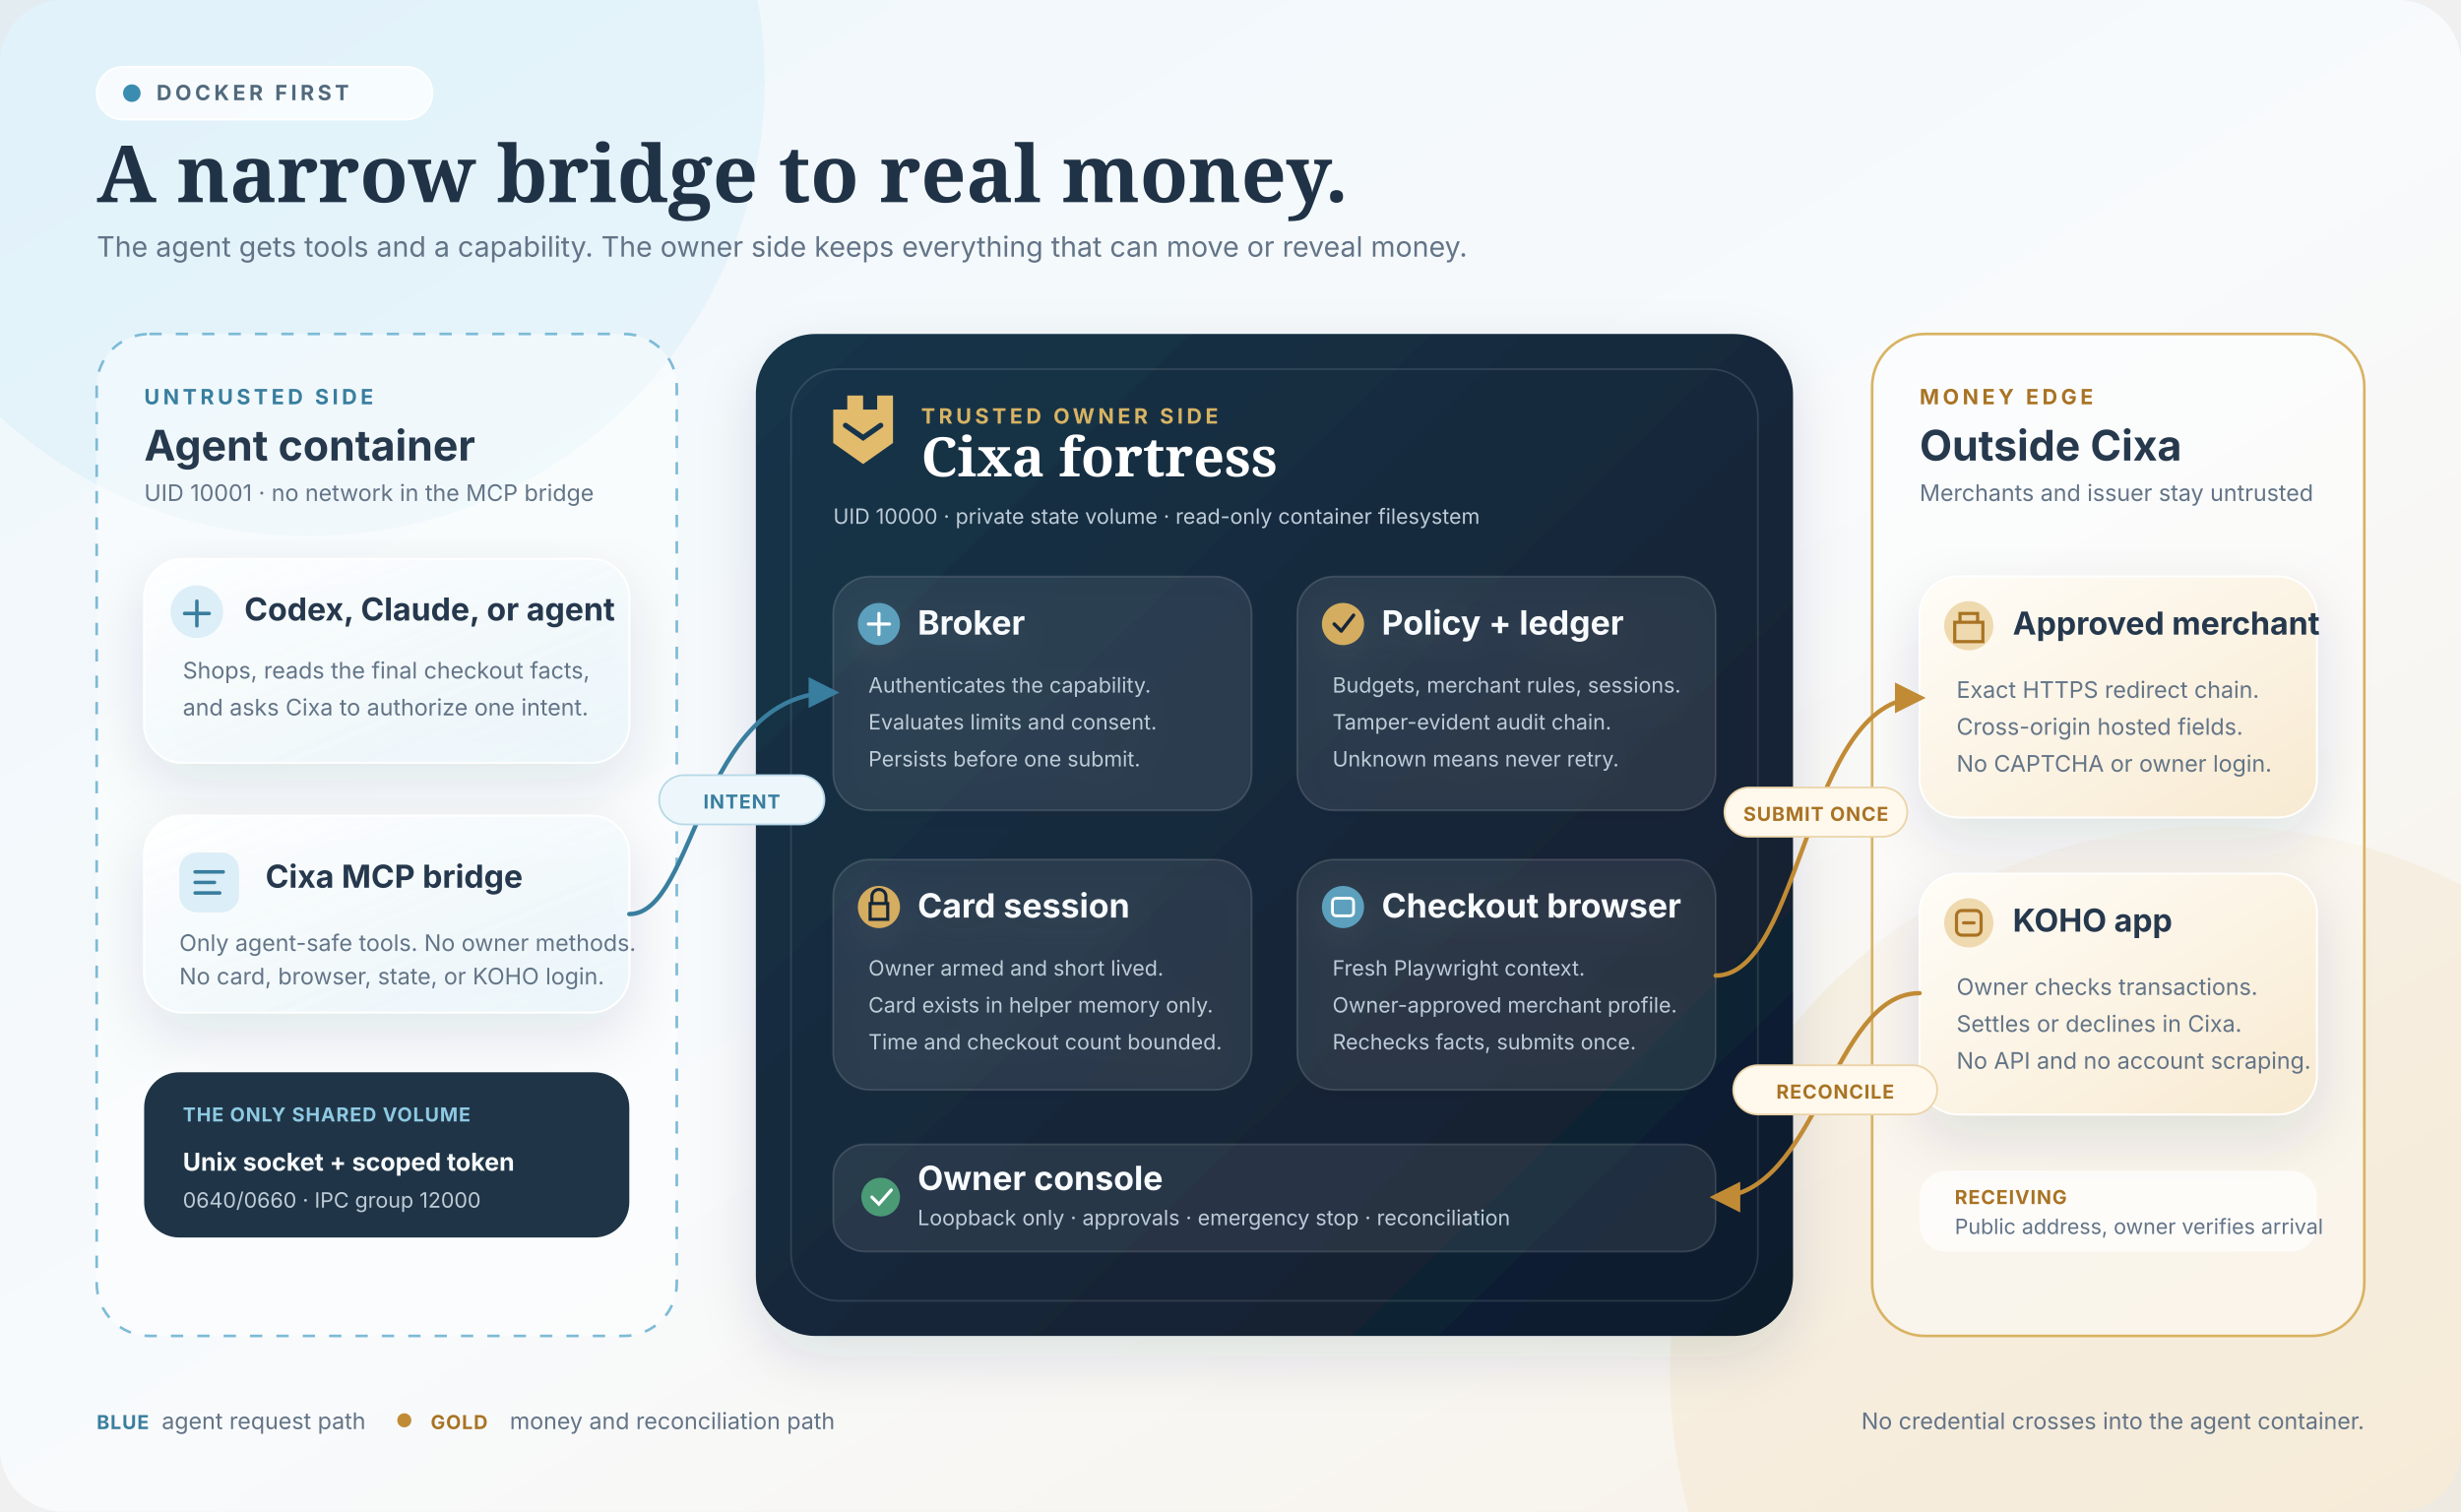
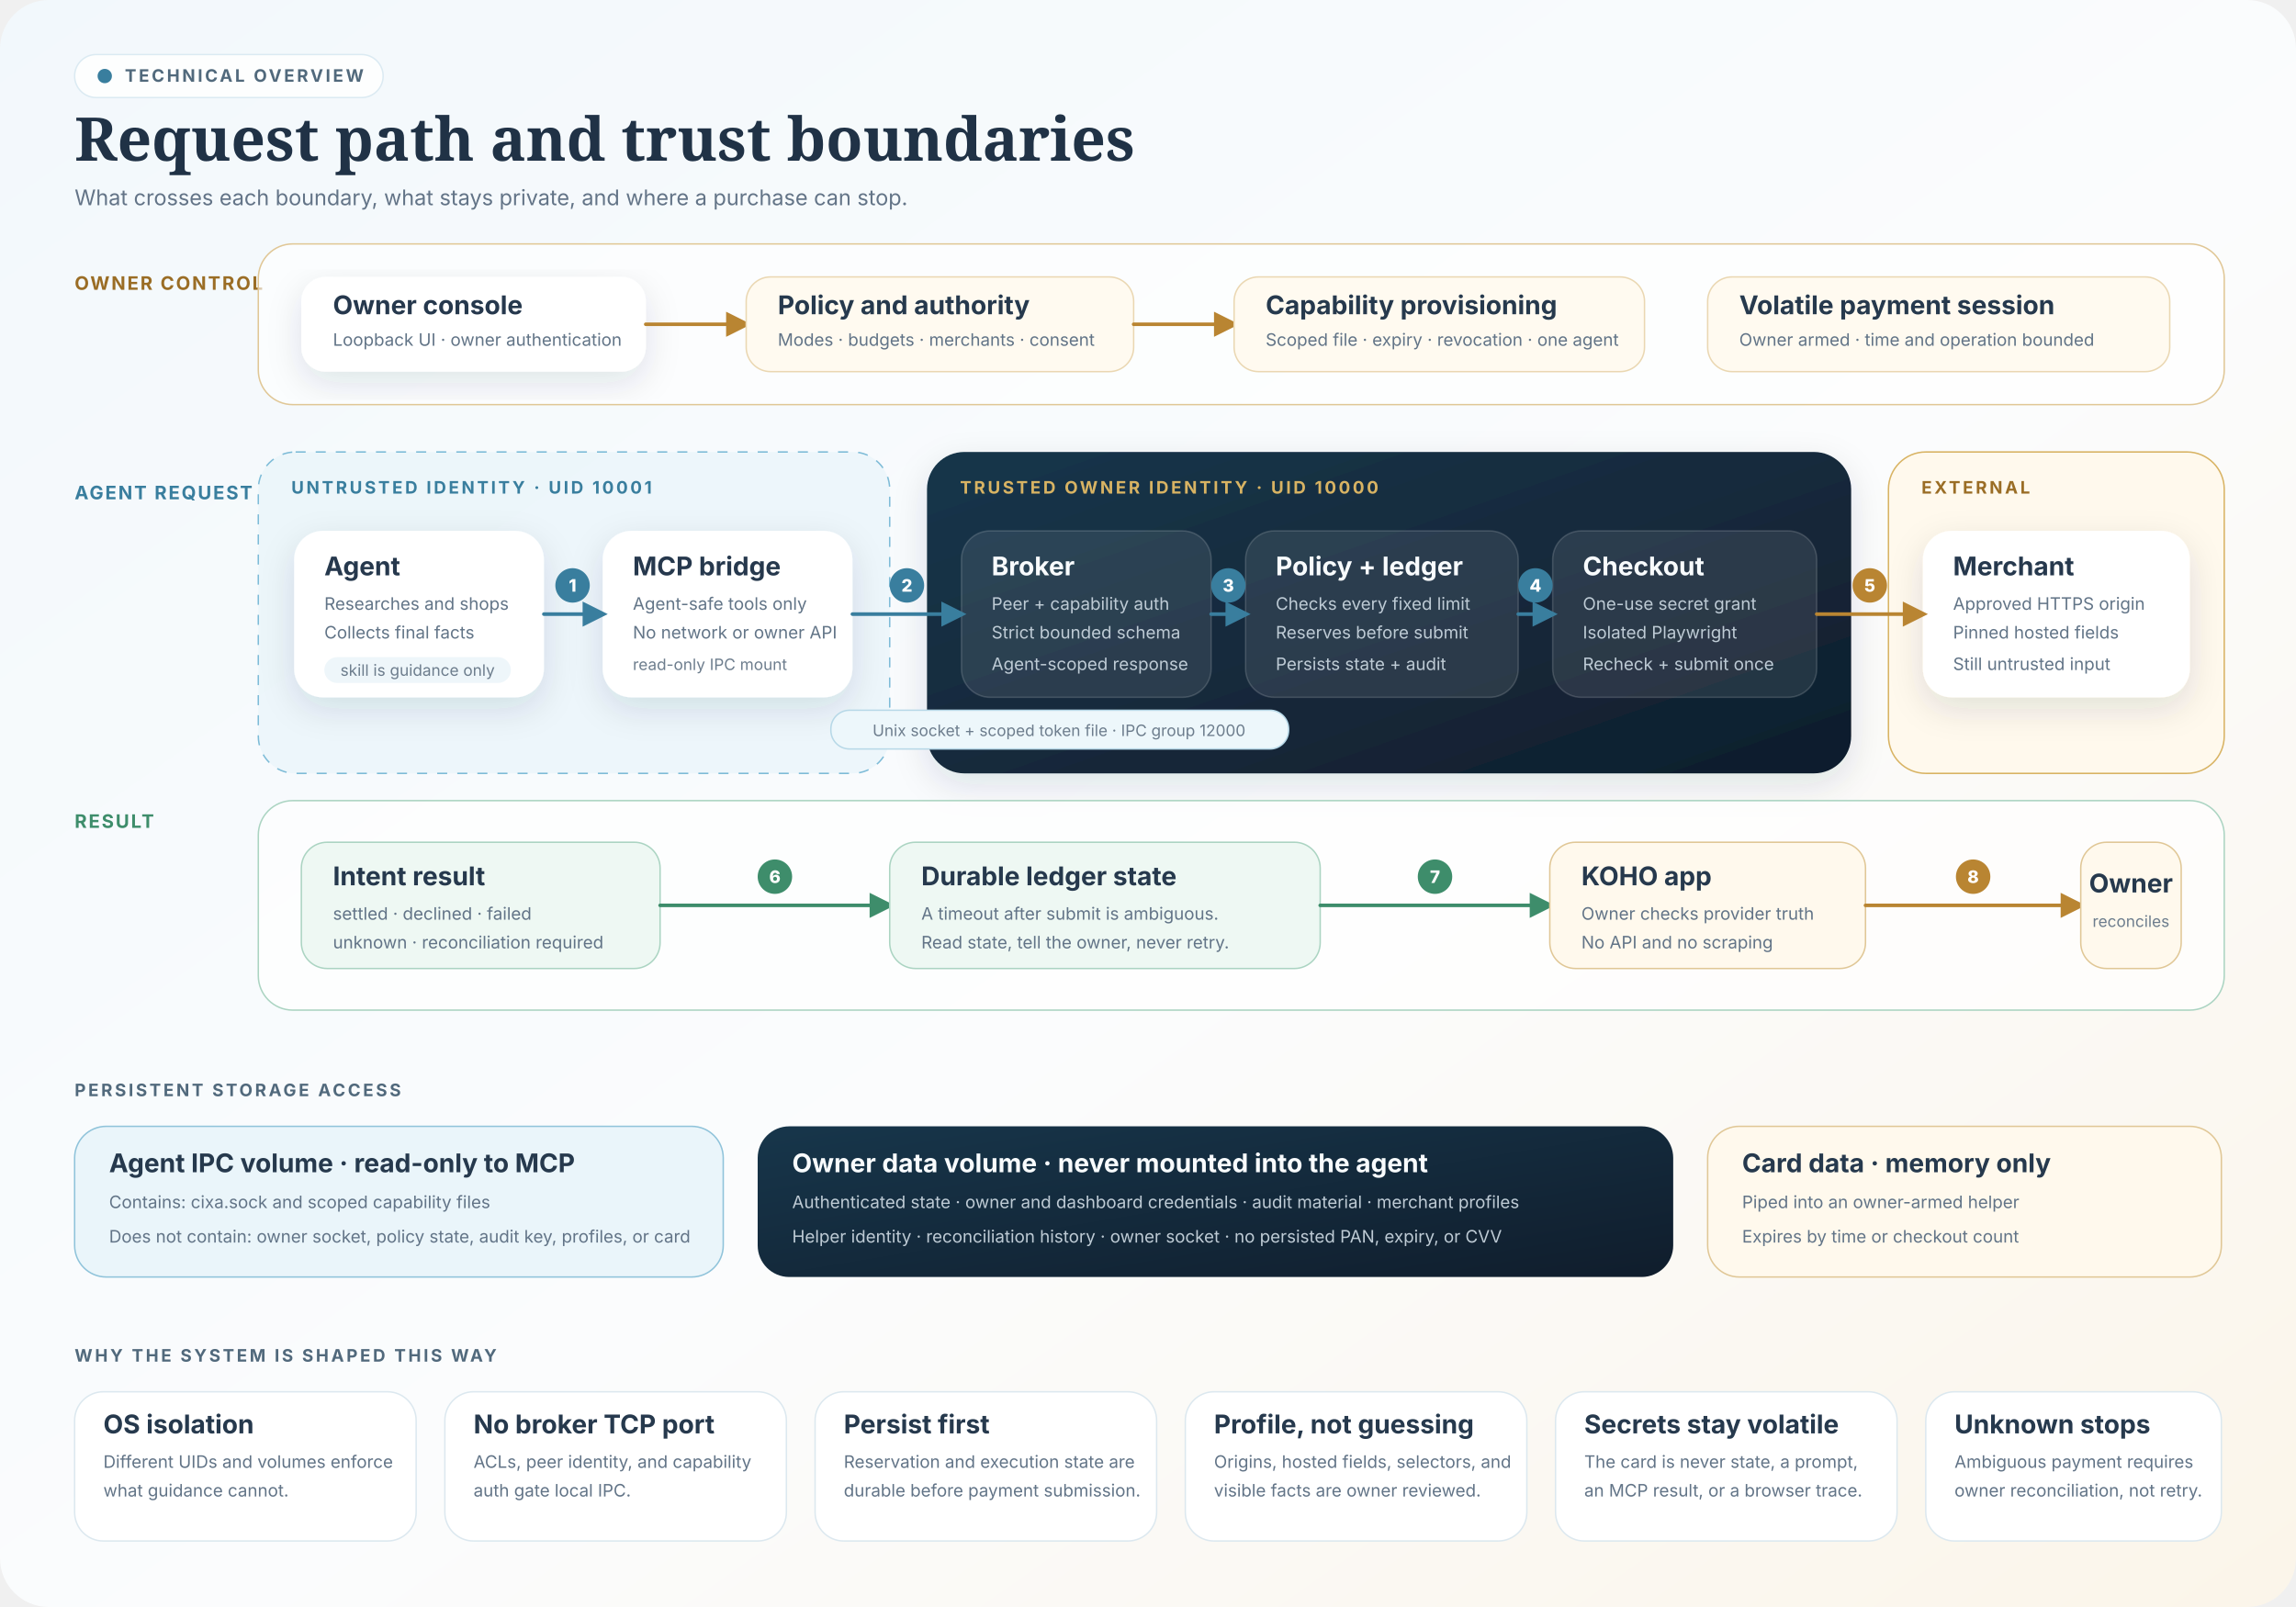
- <svg xmlns="http://www.w3.org/2000/svg" width="1400" height="860" viewBox="0 0 1400 860" role="img" aria-labelledby="title desc">
+ <svg xmlns="http://www.w3.org/2000/svg" width="1600" height="1120" viewBox="0 0 1600 1120" role="img" aria-labelledby="title desc">
  <defs>
-     <linearGradient id="page" x1="0" y1="0" x2="1" y2="1">
-       <stop offset="0" stop-color="#eef7fc" />
-       <stop offset="0.52" stop-color="#f8fafc" />
-       <stop offset="1" stop-color="#f8f1e5" />
+     <linearGradient id="background" x1="0" y1="0" x2="1" y2="1">
+       <stop offset="0" stop-color="#f2f8fc" />
+       <stop offset="0.55" stop-color="#fbfcfd" />
+       <stop offset="1" stop-color="#fbf5e9" />
    </linearGradient>
-     <linearGradient id="owner" x1="0" y1="0" x2="1" y2="1">
-       <stop offset="0" stop-color="#17354a" />
-       <stop offset="1" stop-color="#101b2b" />
-     </linearGradient>
-     <linearGradient id="blueCard" x1="0" y1="0" x2="1" y2="1">
-       <stop offset="0" stop-color="#ffffff" stop-opacity="0.93" />
-       <stop offset="1" stop-color="#eaf5fb" stop-opacity="0.84" />
-     </linearGradient>
-     <linearGradient id="goldCard" x1="0" y1="0" x2="1" y2="1">
-       <stop offset="0" stop-color="#fffdf8" />
-       <stop offset="1" stop-color="#f8ead1" />
+     <linearGradient id="trusted" x1="0" y1="0" x2="1" y2="1">
+       <stop offset="0" stop-color="#17364b" />
+       <stop offset="1" stop-color="#101d2c" />
    </linearGradient>
    <filter id="shadow" x="-20%" y="-20%" width="140%" height="150%">
-       <feDropShadow dx="0" dy="12" stdDeviation="16" flood-color="#20384d" flood-opacity="0.12" />
+       <feDropShadow dx="0" dy="8" stdDeviation="12" flood-color="#183349" flood-opacity="0.12" />
    </filter>
-     <filter id="softShadow" x="-20%" y="-20%" width="140%" height="150%">
-       <feDropShadow dx="0" dy="7" stdDeviation="9" flood-color="#07131f" flood-opacity="0.18" />
-     </filter>
-     <marker id="arrowBlue" viewBox="0 0 10 10" refX="8" refY="5" markerWidth="7" markerHeight="7" orient="auto-start-reverse">
-       <path d="M 0 0 L 10 5 L 0 10 z" fill="#397e9e" />
+     <marker id="blueArrow" viewBox="0 0 10 10" refX="8" refY="5" markerWidth="7" markerHeight="7" orient="auto">
+       <path d="M0 0L10 5L0 10Z" fill="#397e9e" />
    </marker>
-     <marker id="arrowGold" viewBox="0 0 10 10" refX="8" refY="5" markerWidth="7" markerHeight="7" orient="auto-start-reverse">
-       <path d="M 0 0 L 10 5 L 0 10 z" fill="#c18b35" />
+     <marker id="goldArrow" viewBox="0 0 10 10" refX="8" refY="5" markerWidth="7" markerHeight="7" orient="auto">
+       <path d="M0 0L10 5L0 10Z" fill="#b98532" />
+     </marker>
+     <marker id="greenArrow" viewBox="0 0 10 10" refX="8" refY="5" markerWidth="7" markerHeight="7" orient="auto">
+       <path d="M0 0L10 5L0 10Z" fill="#3e8d6b" />
    </marker>
    <style>
      .sans { font-family: Inter, Manrope, -apple-system, BlinkMacSystemFont, "Segoe UI", sans-serif; }
      .serif { font-family: Newsreader, Georgia, serif; }
-       .eyebrow { font-size: 12px; font-weight: 750; letter-spacing: 2px; }
-       .zone-title { font-size: 24px; font-weight: 720; fill: #26394d; }
-       .card-title { font-size: 18px; font-weight: 720; fill: #26394d; }
-       .body { font-size: 13px; fill: #637487; }
-       .tiny { font-size: 11px; font-weight: 650; letter-spacing: .5px; }
-       .owner-title { font-size: 19px; font-weight: 720; fill: #f8fbfd; }
-       .owner-body { font-size: 12px; fill: #bdcbd7; }
-       .flow { fill: none; stroke: #397e9e; stroke-width: 2.5; stroke-linecap: round; marker-end: url(#arrowBlue); }
-       .flow-gold { fill: none; stroke: #c18b35; stroke-width: 2.5; stroke-linecap: round; marker-end: url(#arrowGold); }
+       .eyebrow { font-size: 12px; font-weight: 750; letter-spacing: 1.7px; }
+       .lane { font-size: 13px; font-weight: 750; letter-spacing: 1.2px; }
+       .heading { font-size: 18px; font-weight: 730; fill: #26394d; }
+       .body { font-size: 12px; fill: #627487; }
+       .small { font-size: 11px; fill: #6d7d8d; }
+       .white-heading { font-size: 18px; font-weight: 730; fill: #f8fbfd; }
+       .white-body { font-size: 12px; fill: #becbd5; }
+       .flow { fill: none; stroke: #397e9e; stroke-width: 2.5; stroke-linecap: round; marker-end: url(#blueArrow); }
+       .money { fill: none; stroke: #b98532; stroke-width: 2.5; stroke-linecap: round; marker-end: url(#goldArrow); }
+       .result { fill: none; stroke: #3e8d6b; stroke-width: 2.5; stroke-linecap: round; marker-end: url(#greenArrow); }
+       .number { font-size: 12px; font-weight: 800; fill: #fff; text-anchor: middle; dominant-baseline: central; }
    </style>
  </defs>
-   <rect width="1400" height="860" rx="36" fill="url(#page)" />
-   <circle cx="175" cy="45" r="260" fill="#8dd1ee" opacity="0.13" />
-   <circle cx="1260" cy="780" r="310" fill="#e5b96f" opacity="0.12" />
+   <rect width="1600" height="1120" rx="34" fill="url(#background)" />
  <g class="sans">
-     <rect x="55" y="38" width="191" height="30" rx="15" fill="#ffffff" fill-opacity="0.72" stroke="#ffffff" />
-     <circle cx="75" cy="53" r="5" fill="#3b8cb1" />
-     <text x="89" y="57" class="eyebrow" fill="#51697c">DOCKER FIRST</text>
-     <text x="55" y="115" class="serif" font-size="45" font-weight="600" fill="#203246">A narrow bridge to real money.</text>
-     <text x="55" y="146" font-size="16" fill="#637487">The agent gets tools and a capability. The owner side keeps everything that can move or reveal money.</text>
-     <rect x="55" y="190" width="330" height="570" rx="30" fill="#ffffff" fill-opacity="0.42" stroke="#7dbbd7" stroke-width="1.5" stroke-dasharray="7 8" />
-     <text x="82" y="230" class="eyebrow" fill="#397e9e">UNTRUSTED SIDE</text>
-     <text x="82" y="262" class="zone-title">Agent container</text>
-     <text x="82" y="285" class="body">UID 10001 · no network in the MCP bridge</text>
+     <rect x="52" y="38" width="215" height="30" rx="15" fill="#fff" fill-opacity="0.8" stroke="#dbeaf2" />
+     <circle cx="73" cy="53" r="5" fill="#397e9e" />
+     <text x="87" y="57" class="eyebrow" fill="#51697c">TECHNICAL OVERVIEW</text>
+     <text x="52" y="112" class="serif" font-size="42" font-weight="600" fill="#203246">Request path and trust boundaries</text>
+     <text x="52" y="143" font-size="15" fill="#637487">What crosses each boundary, what stays private, and where a purchase can stop.</text>
+     <text x="52" y="202" class="lane" fill="#9a6d25">OWNER CONTROL</text>
+     <text x="52" y="348" class="lane" fill="#397e9e">AGENT REQUEST</text>
+     <text x="52" y="577" class="lane" fill="#3e8d6b">RESULT</text>
+     <rect x="180" y="170" width="1370" height="112" rx="24" fill="#fff" fill-opacity="0.64" stroke="#e0c796" />
    <g filter="url(#shadow)">
-       <rect x="82" y="318" width="276" height="116" rx="22" fill="url(#blueCard)" stroke="#ffffff" />
-       <circle cx="112" cy="348" r="15" fill="#dceef7" />
-       <path d="M105 349h14M112 342v14" stroke="#397e9e" stroke-width="2" stroke-linecap="round" />
-       <text x="139" y="353" class="card-title">Codex, Claude, or agent</text>
-       <text x="104" y="386" class="body">Shops, reads the final checkout facts,</text>
-       <text x="104" y="407" class="body">and asks Cixa to authorize one intent.</text>
+       <rect x="210" y="193" width="240" height="66" rx="17" fill="#fff" />
+       <text x="232" y="219" class="heading">Owner console</text>
+       <text x="232" y="241" class="body">Loopback UI · owner authentication</text>
+     </g>
+     <path d="M450 226H520" class="money" />
+     <rect x="520" y="193" width="270" height="66" rx="17" fill="#fffaf0" stroke="#ead7b2" />
+     <text x="542" y="219" class="heading">Policy and authority</text>
+     <text x="542" y="241" class="body">Modes · budgets · merchants · consent</text>
+     <path d="M790 226H860" class="money" />
+     <rect x="860" y="193" width="286" height="66" rx="17" fill="#fffaf0" stroke="#ead7b2" />
+     <text x="882" y="219" class="heading">Capability provisioning</text>
+     <text x="882" y="241" class="body">Scoped file · expiry · revocation · one agent</text>
+     <rect x="1190" y="193" width="322" height="66" rx="17" fill="#fffaf0" stroke="#ead7b2" />
+     <text x="1212" y="219" class="heading">Volatile payment session</text>
+     <text x="1212" y="241" class="body">Owner armed · time and operation bounded</text>
+     <rect x="180" y="315" width="440" height="224" rx="26" fill="#eaf5fa" fill-opacity="0.82" stroke="#7dbbd7" stroke-dasharray="7 7" />
+     <text x="203" y="344" class="eyebrow" fill="#397e9e">UNTRUSTED IDENTITY · UID 10001</text>
+     <rect x="646" y="315" width="644" height="224" rx="26" fill="url(#trusted)" filter="url(#shadow)" />
+     <text x="669" y="344" class="eyebrow" fill="#d8b363">TRUSTED OWNER IDENTITY · UID 10000</text>
+     <rect x="1316" y="315" width="234" height="224" rx="26" fill="#fff9ed" stroke="#d8b363" />
+     <text x="1339" y="344" class="eyebrow" fill="#9a6d25">EXTERNAL</text>
+     <g filter="url(#shadow)">
+       <rect x="205" y="370" width="174" height="116" rx="20" fill="#fff" />
+       <text x="226" y="401" class="heading">Agent</text>
+       <text x="226" y="425" class="body">Researches and shops</text>
+       <text x="226" y="445" class="body">Collects final facts</text>
+       <rect x="226" y="458" width="130" height="18" rx="9" fill="#eef6fa" />
+       <text x="291" y="471" class="small" text-anchor="middle">skill is guidance only</text>
    </g>
    <g filter="url(#shadow)">
-       <rect x="82" y="464" width="276" height="112" rx="22" fill="url(#blueCard)" stroke="#ffffff" />
-       <rect x="102" y="485" width="34" height="34" rx="10" fill="#dceef7" />
-       <path d="M111 496h16M111 502h11M111 508h14" stroke="#397e9e" stroke-width="2" stroke-linecap="round" />
-       <text x="151" y="505" class="card-title">Cixa MCP bridge</text>
-       <text x="102" y="541" class="body">Only agent-safe tools. No owner methods.</text>
-       <text x="102" y="560" class="body">No card, browser, state, or KOHO login.</text>
+       <rect x="420" y="370" width="174" height="116" rx="20" fill="#fff" />
+       <text x="441" y="401" class="heading">MCP bridge</text>
+       <text x="441" y="425" class="body">Agent-safe tools only</text>
+       <text x="441" y="445" class="body">No network or owner API</text>
+       <text x="441" y="467" class="small">read-only IPC mount</text>
    </g>
-     <rect x="82" y="610" width="276" height="94" rx="20" fill="#1f3547" />
-     <text x="104" y="638" class="tiny" fill="#8ec9e3">THE ONLY SHARED VOLUME</text>
-     <text x="104" y="666" font-size="14" font-weight="700" fill="#f8fbfd">Unix socket + scoped token</text>
-     <text x="104" y="687" class="owner-body">0640/0660 · IPC group 12000</text>
-     <rect x="430" y="190" width="590" height="570" rx="34" fill="url(#owner)" filter="url(#shadow)" />
-     <rect x="450" y="210" width="550" height="530" rx="27" fill="none" stroke="#ffffff" stroke-opacity="0.12" />
-     <path d="M474 233h8v-8h9v8h8v-8h9v27l-17 12-17-12z" fill="#e2bb6c" />
-     <path d="M481 242l10 7 10-7" fill="none" stroke="#17354a" stroke-width="3" stroke-linecap="round" />
-     <text x="524" y="241" class="eyebrow" fill="#d8b363">TRUSTED OWNER SIDE</text>
-     <text x="524" y="271" class="serif" font-size="31" font-weight="600" fill="#ffffff">Cixa fortress</text>
-     <text x="474" y="298" class="owner-body">UID 10000 · private state volume · read-only container filesystem</text>
-     <g filter="url(#softShadow)">
-       <rect x="474" y="328" width="238" height="133" rx="21" fill="#ffffff" fill-opacity="0.08" stroke="#ffffff" stroke-opacity="0.14" />
-       <circle cx="500" cy="355" r="12" fill="#5ba0bd" />
-       <path d="M494 355h12M500 349v12" stroke="#fff" stroke-width="1.8" stroke-linecap="round" />
-       <text x="522" y="361" class="owner-title">Broker</text>
-       <text x="494" y="394" class="owner-body">Authenticates the capability.</text>
-       <text x="494" y="415" class="owner-body">Evaluates limits and consent.</text>
-       <text x="494" y="436" class="owner-body">Persists before one submit.</text>
+     <rect x="670" y="370" width="174" height="116" rx="20" fill="#fff" fill-opacity="0.09" stroke="#fff" stroke-opacity="0.16" />
+     <text x="691" y="401" class="white-heading">Broker</text>
+     <text x="691" y="425" class="white-body">Peer + capability auth</text>
+     <text x="691" y="445" class="white-body">Strict bounded schema</text>
+     <text x="691" y="467" class="white-body">Agent-scoped response</text>
+     <rect x="868" y="370" width="190" height="116" rx="20" fill="#fff" fill-opacity="0.09" stroke="#fff" stroke-opacity="0.16" />
+     <text x="889" y="401" class="white-heading">Policy + ledger</text>
+     <text x="889" y="425" class="white-body">Checks every fixed limit</text>
+     <text x="889" y="445" class="white-body">Reserves before submit</text>
+     <text x="889" y="467" class="white-body">Persists state + audit</text>
+     <rect x="1082" y="370" width="184" height="116" rx="20" fill="#fff" fill-opacity="0.09" stroke="#fff" stroke-opacity="0.16" />
+     <text x="1103" y="401" class="white-heading">Checkout</text>
+     <text x="1103" y="425" class="white-body">One-use secret grant</text>
+     <text x="1103" y="445" class="white-body">Isolated Playwright</text>
+     <text x="1103" y="467" class="white-body">Recheck + submit once</text>
+     <g filter="url(#shadow)">
+       <rect x="1340" y="370" width="186" height="116" rx="20" fill="#fff" />
+       <text x="1361" y="401" class="heading">Merchant</text>
+       <text x="1361" y="425" class="body">Approved HTTPS origin</text>
+       <text x="1361" y="445" class="body">Pinned hosted fields</text>
+       <text x="1361" y="467" class="body">Still untrusted input</text>
    </g>
-     <g filter="url(#softShadow)">
-       <rect x="738" y="328" width="238" height="133" rx="21" fill="#ffffff" fill-opacity="0.08" stroke="#ffffff" stroke-opacity="0.14" />
-       <circle cx="764" cy="355" r="12" fill="#d5ad60" />
-       <path d="M759 355l4 4 7-9" fill="none" stroke="#172739" stroke-width="2" stroke-linecap="round" stroke-linejoin="round" />
-       <text x="786" y="361" class="owner-title">Policy + ledger</text>
-       <text x="758" y="394" class="owner-body">Budgets, merchant rules, sessions.</text>
-       <text x="758" y="415" class="owner-body">Tamper-evident audit chain.</text>
-       <text x="758" y="436" class="owner-body">Unknown means never retry.</text>
-     </g>
-     <g filter="url(#softShadow)">
-       <rect x="474" y="489" width="238" height="131" rx="21" fill="#ffffff" fill-opacity="0.08" stroke="#ffffff" stroke-opacity="0.14" />
-       <circle cx="500" cy="516" r="12" fill="#d5ad60" />
-       <path d="M496 514v-4a4 4 0 018 0v4M495 514h10v9h-10z" fill="none" stroke="#172739" stroke-width="1.8" />
-       <text x="522" y="522" class="owner-title">Card session</text>
-       <text x="494" y="555" class="owner-body">Owner armed and short lived.</text>
-       <text x="494" y="576" class="owner-body">Card exists in helper memory only.</text>
-       <text x="494" y="597" class="owner-body">Time and checkout count bounded.</text>
-     </g>
-     <g filter="url(#softShadow)">
-       <rect x="738" y="489" width="238" height="131" rx="21" fill="#ffffff" fill-opacity="0.08" stroke="#ffffff" stroke-opacity="0.14" />
-       <circle cx="764" cy="516" r="12" fill="#5ba0bd" />
-       <rect x="758" y="511" width="12" height="10" rx="2" fill="none" stroke="#fff" stroke-width="1.6" />
-       <text x="786" y="522" class="owner-title">Checkout browser</text>
-       <text x="758" y="555" class="owner-body">Fresh Playwright context.</text>
-       <text x="758" y="576" class="owner-body">Owner-approved merchant profile.</text>
-       <text x="758" y="597" class="owner-body">Rechecks facts, submits once.</text>
-     </g>
-     <rect x="474" y="651" width="502" height="61" rx="18" fill="#ffffff" fill-opacity="0.08" stroke="#ffffff" stroke-opacity="0.14" />
-     <circle cx="501" cy="681" r="11" fill="#4a9a76" />
-     <path d="M496 681l4 4 7-8" fill="none" stroke="#fff" stroke-width="1.8" stroke-linecap="round" />
-     <text x="522" y="677" class="owner-title">Owner console</text>
-     <text x="522" y="697" class="owner-body">Loopback only · approvals · emergency stop · reconciliation</text>
-     <rect x="1065" y="190" width="280" height="570" rx="30" fill="#ffffff" fill-opacity="0.42" stroke="#d8b363" stroke-width="1.5" />
-     <text x="1092" y="230" class="eyebrow" fill="#a87324">MONEY EDGE</text>
-     <text x="1092" y="262" class="zone-title">Outside Cixa</text>
-     <text x="1092" y="285" class="body">Merchants and issuer stay untrusted</text>
-     <g filter="url(#shadow)">
-       <rect x="1092" y="328" width="226" height="137" rx="22" fill="url(#goldCard)" stroke="#ffffff" />
-       <circle cx="1120" cy="356" r="14" fill="#efd9af" />
-       <path d="M1112 354h16v11h-16zM1115 354v-5h10v5" fill="none" stroke="#a87324" stroke-width="1.8" />
-       <text x="1145" y="361" class="card-title">Approved merchant</text>
-       <text x="1113" y="397" class="body">Exact HTTPS redirect chain.</text>
-       <text x="1113" y="418" class="body">Cross-origin hosted fields.</text>
-       <text x="1113" y="439" class="body">No CAPTCHA or owner login.</text>
-     </g>
-     <g filter="url(#shadow)">
-       <rect x="1092" y="497" width="226" height="137" rx="22" fill="url(#goldCard)" stroke="#ffffff" />
-       <circle cx="1120" cy="525" r="14" fill="#efd9af" />
-       <rect x="1113" y="518" width="14" height="14" rx="3" fill="none" stroke="#a87324" stroke-width="1.8" />
-       <path d="M1117 525h6" stroke="#a87324" stroke-width="1.8" stroke-linecap="round" />
-       <text x="1145" y="530" class="card-title">KOHO app</text>
-       <text x="1113" y="566" class="body">Owner checks transactions.</text>
-       <text x="1113" y="587" class="body">Settles or declines in Cixa.</text>
-       <text x="1113" y="608" class="body">No API and no account scraping.</text>
-     </g>
-     <rect x="1092" y="666" width="226" height="46" rx="15" fill="#fff" fill-opacity="0.7" />
-     <text x="1112" y="685" class="tiny" fill="#a87324">RECEIVING</text>
-     <text x="1112" y="702" font-size="12" fill="#637487">Public address, owner verifies arrival</text>
-     <path d="M358 520 C 396 520, 397 394, 474 394" class="flow" />
-     <rect x="375" y="441" width="94" height="28" rx="14" fill="#edf7fb" stroke="#b7d8e7" />
-     <text x="422" y="460" text-anchor="middle" class="tiny" fill="#397e9e">INTENT</text>
-     <path d="M976 555 C 1025 555, 1027 397, 1092 397" class="flow-gold" />
-     <rect x="981" y="448" width="104" height="28" rx="14" fill="#fff8ec" stroke="#ead3a8" />
-     <text x="1033" y="467" text-anchor="middle" class="tiny" fill="#a87324">SUBMIT ONCE</text>
-     <path d="M1092 565 C 1042 565, 1034 681, 976 681" class="flow-gold" />
-     <rect x="986" y="606" width="116" height="28" rx="14" fill="#fff8ec" stroke="#ead3a8" />
-     <text x="1044" y="625" text-anchor="middle" class="tiny" fill="#a87324">RECONCILE</text>
-     <text x="55" y="813" class="tiny" fill="#397e9e">BLUE</text>
-     <text x="92" y="813" class="body">agent request path</text>
-     <circle cx="230" cy="808" r="4" fill="#c18b35" />
-     <text x="245" y="813" class="tiny" fill="#a87324">GOLD</text>
-     <text x="290" y="813" class="body">money and reconciliation path</text>
-     <text x="1345" y="813" text-anchor="end" class="body">No credential crosses into the agent container.</text>
+     <path d="M379 428H420" class="flow" />
+     <circle cx="399" cy="408" r="12" fill="#397e9e" />
+     <text x="399" y="408" class="number">1</text>
+     <path d="M594 428H670" class="flow" />
+     <circle cx="632" cy="408" r="12" fill="#397e9e" />
+     <text x="632" y="408" class="number">2</text>
+     <path d="M844 428H868" class="flow" />
+     <circle cx="856" cy="408" r="12" fill="#397e9e" />
+     <text x="856" y="408" class="number">3</text>
+     <path d="M1058 428H1082" class="flow" />
+     <circle cx="1070" cy="408" r="12" fill="#397e9e" />
+     <text x="1070" y="408" class="number">4</text>
+     <path d="M1266 428H1340" class="money" />
+     <circle cx="1303" cy="408" r="12" fill="#b98532" />
+     <text x="1303" y="408" class="number">5</text>
+     <rect x="579" y="495" width="319" height="27" rx="13" fill="#edf7fb" stroke="#b7d8e7" />
+     <text x="738" y="513" class="small" text-anchor="middle">Unix socket + scoped token file · IPC group 12000</text>
+     <rect x="180" y="558" width="1370" height="146" rx="24" fill="#fff" fill-opacity="0.66" stroke="#abd4c2" />
+     <rect x="210" y="587" width="250" height="88" rx="18" fill="#eef8f3" stroke="#abd4c2" />
+     <text x="232" y="617" class="heading">Intent result</text>
+     <text x="232" y="641" class="body">settled · declined · failed</text>
+     <text x="232" y="661" class="body">unknown · reconciliation required</text>
+     <path d="M460 631H620" class="result" />
+     <circle cx="540" cy="611" r="12" fill="#3e8d6b" />
+     <text x="540" y="611" class="number">6</text>
+     <rect x="620" y="587" width="300" height="88" rx="18" fill="#eef8f3" stroke="#abd4c2" />
+     <text x="642" y="617" class="heading">Durable ledger state</text>
+     <text x="642" y="641" class="body">A timeout after submit is ambiguous.</text>
+     <text x="642" y="661" class="body">Read state, tell the owner, never retry.</text>
+     <path d="M920 631H1080" class="result" />
+     <circle cx="1000" cy="611" r="12" fill="#3e8d6b" />
+     <text x="1000" y="611" class="number">7</text>
+     <rect x="1080" y="587" width="220" height="88" rx="18" fill="#fff9ed" stroke="#e0c796" />
+     <text x="1102" y="617" class="heading">KOHO app</text>
+     <text x="1102" y="641" class="body">Owner checks provider truth</text>
+     <text x="1102" y="661" class="body">No API and no scraping</text>
+     <path d="M1300 631H1450" class="money" />
+     <circle cx="1375" cy="611" r="12" fill="#b98532" />
+     <text x="1375" y="611" class="number">8</text>
+     <rect x="1450" y="587" width="70" height="88" rx="18" fill="#fff9ed" stroke="#e0c796" />
+     <text x="1485" y="622" class="heading" text-anchor="middle">Owner</text>
+     <text x="1485" y="646" class="small" text-anchor="middle">reconciles</text>
+     <text x="52" y="764" class="eyebrow" fill="#51697c">PERSISTENT STORAGE ACCESS</text>
+     <rect x="52" y="785" width="452" height="105" rx="22" fill="#eaf5fa" stroke="#8fc3da" />
+     <text x="76" y="817" class="heading">Agent IPC volume · read-only to MCP</text>
+     <text x="76" y="842" class="body">Contains: cixa.sock and scoped capability files</text>
+     <text x="76" y="866" class="body">Does not contain: owner socket, policy state, audit key, profiles, or card</text>
+     <rect x="528" y="785" width="638" height="105" rx="22" fill="url(#trusted)" />
+     <text x="552" y="817" class="white-heading">Owner data volume · never mounted into the agent</text>
+     <text x="552" y="842" class="white-body">Authenticated state · owner and dashboard credentials · audit material · merchant profiles</text>
+     <text x="552" y="866" class="white-body">Helper identity · reconciliation history · owner socket · no persisted PAN, expiry, or CVV</text>
+     <rect x="1190" y="785" width="358" height="105" rx="22" fill="#fff9ed" stroke="#e0c796" />
+     <text x="1214" y="817" class="heading">Card data · memory only</text>
+     <text x="1214" y="842" class="body">Piped into an owner-armed helper</text>
+     <text x="1214" y="866" class="body">Expires by time or checkout count</text>
+     <text x="52" y="949" class="eyebrow" fill="#51697c">WHY THE SYSTEM IS SHAPED THIS WAY</text>
+     <rect x="52" y="970" width="238" height="104" rx="20" fill="#fff" stroke="#dce8ef" />
+     <text x="72" y="999" class="heading">OS isolation</text>
+     <text x="72" y="1023" class="body">Different UIDs and volumes enforce</text>
+     <text x="72" y="1043" class="body">what guidance cannot.</text>
+     <rect x="310" y="970" width="238" height="104" rx="20" fill="#fff" stroke="#dce8ef" />
+     <text x="330" y="999" class="heading">No broker TCP port</text>
+     <text x="330" y="1023" class="body">ACLs, peer identity, and capability</text>
+     <text x="330" y="1043" class="body">auth gate local IPC.</text>
+     <rect x="568" y="970" width="238" height="104" rx="20" fill="#fff" stroke="#dce8ef" />
+     <text x="588" y="999" class="heading">Persist first</text>
+     <text x="588" y="1023" class="body">Reservation and execution state are</text>
+     <text x="588" y="1043" class="body">durable before payment submission.</text>
+     <rect x="826" y="970" width="238" height="104" rx="20" fill="#fff" stroke="#dce8ef" />
+     <text x="846" y="999" class="heading">Profile, not guessing</text>
+     <text x="846" y="1023" class="body">Origins, hosted fields, selectors, and</text>
+     <text x="846" y="1043" class="body">visible facts are owner reviewed.</text>
+     <rect x="1084" y="970" width="238" height="104" rx="20" fill="#fff" stroke="#dce8ef" />
+     <text x="1104" y="999" class="heading">Secrets stay volatile</text>
+     <text x="1104" y="1023" class="body">The card is never state, a prompt,</text>
+     <text x="1104" y="1043" class="body">an MCP result, or a browser trace.</text>
+     <rect x="1342" y="970" width="206" height="104" rx="20" fill="#fff" stroke="#dce8ef" />
+     <text x="1362" y="999" class="heading">Unknown stops</text>
+     <text x="1362" y="1023" class="body">Ambiguous payment requires</text>
+     <text x="1362" y="1043" class="body">owner reconciliation, not retry.</text>
  </g>
</svg>
